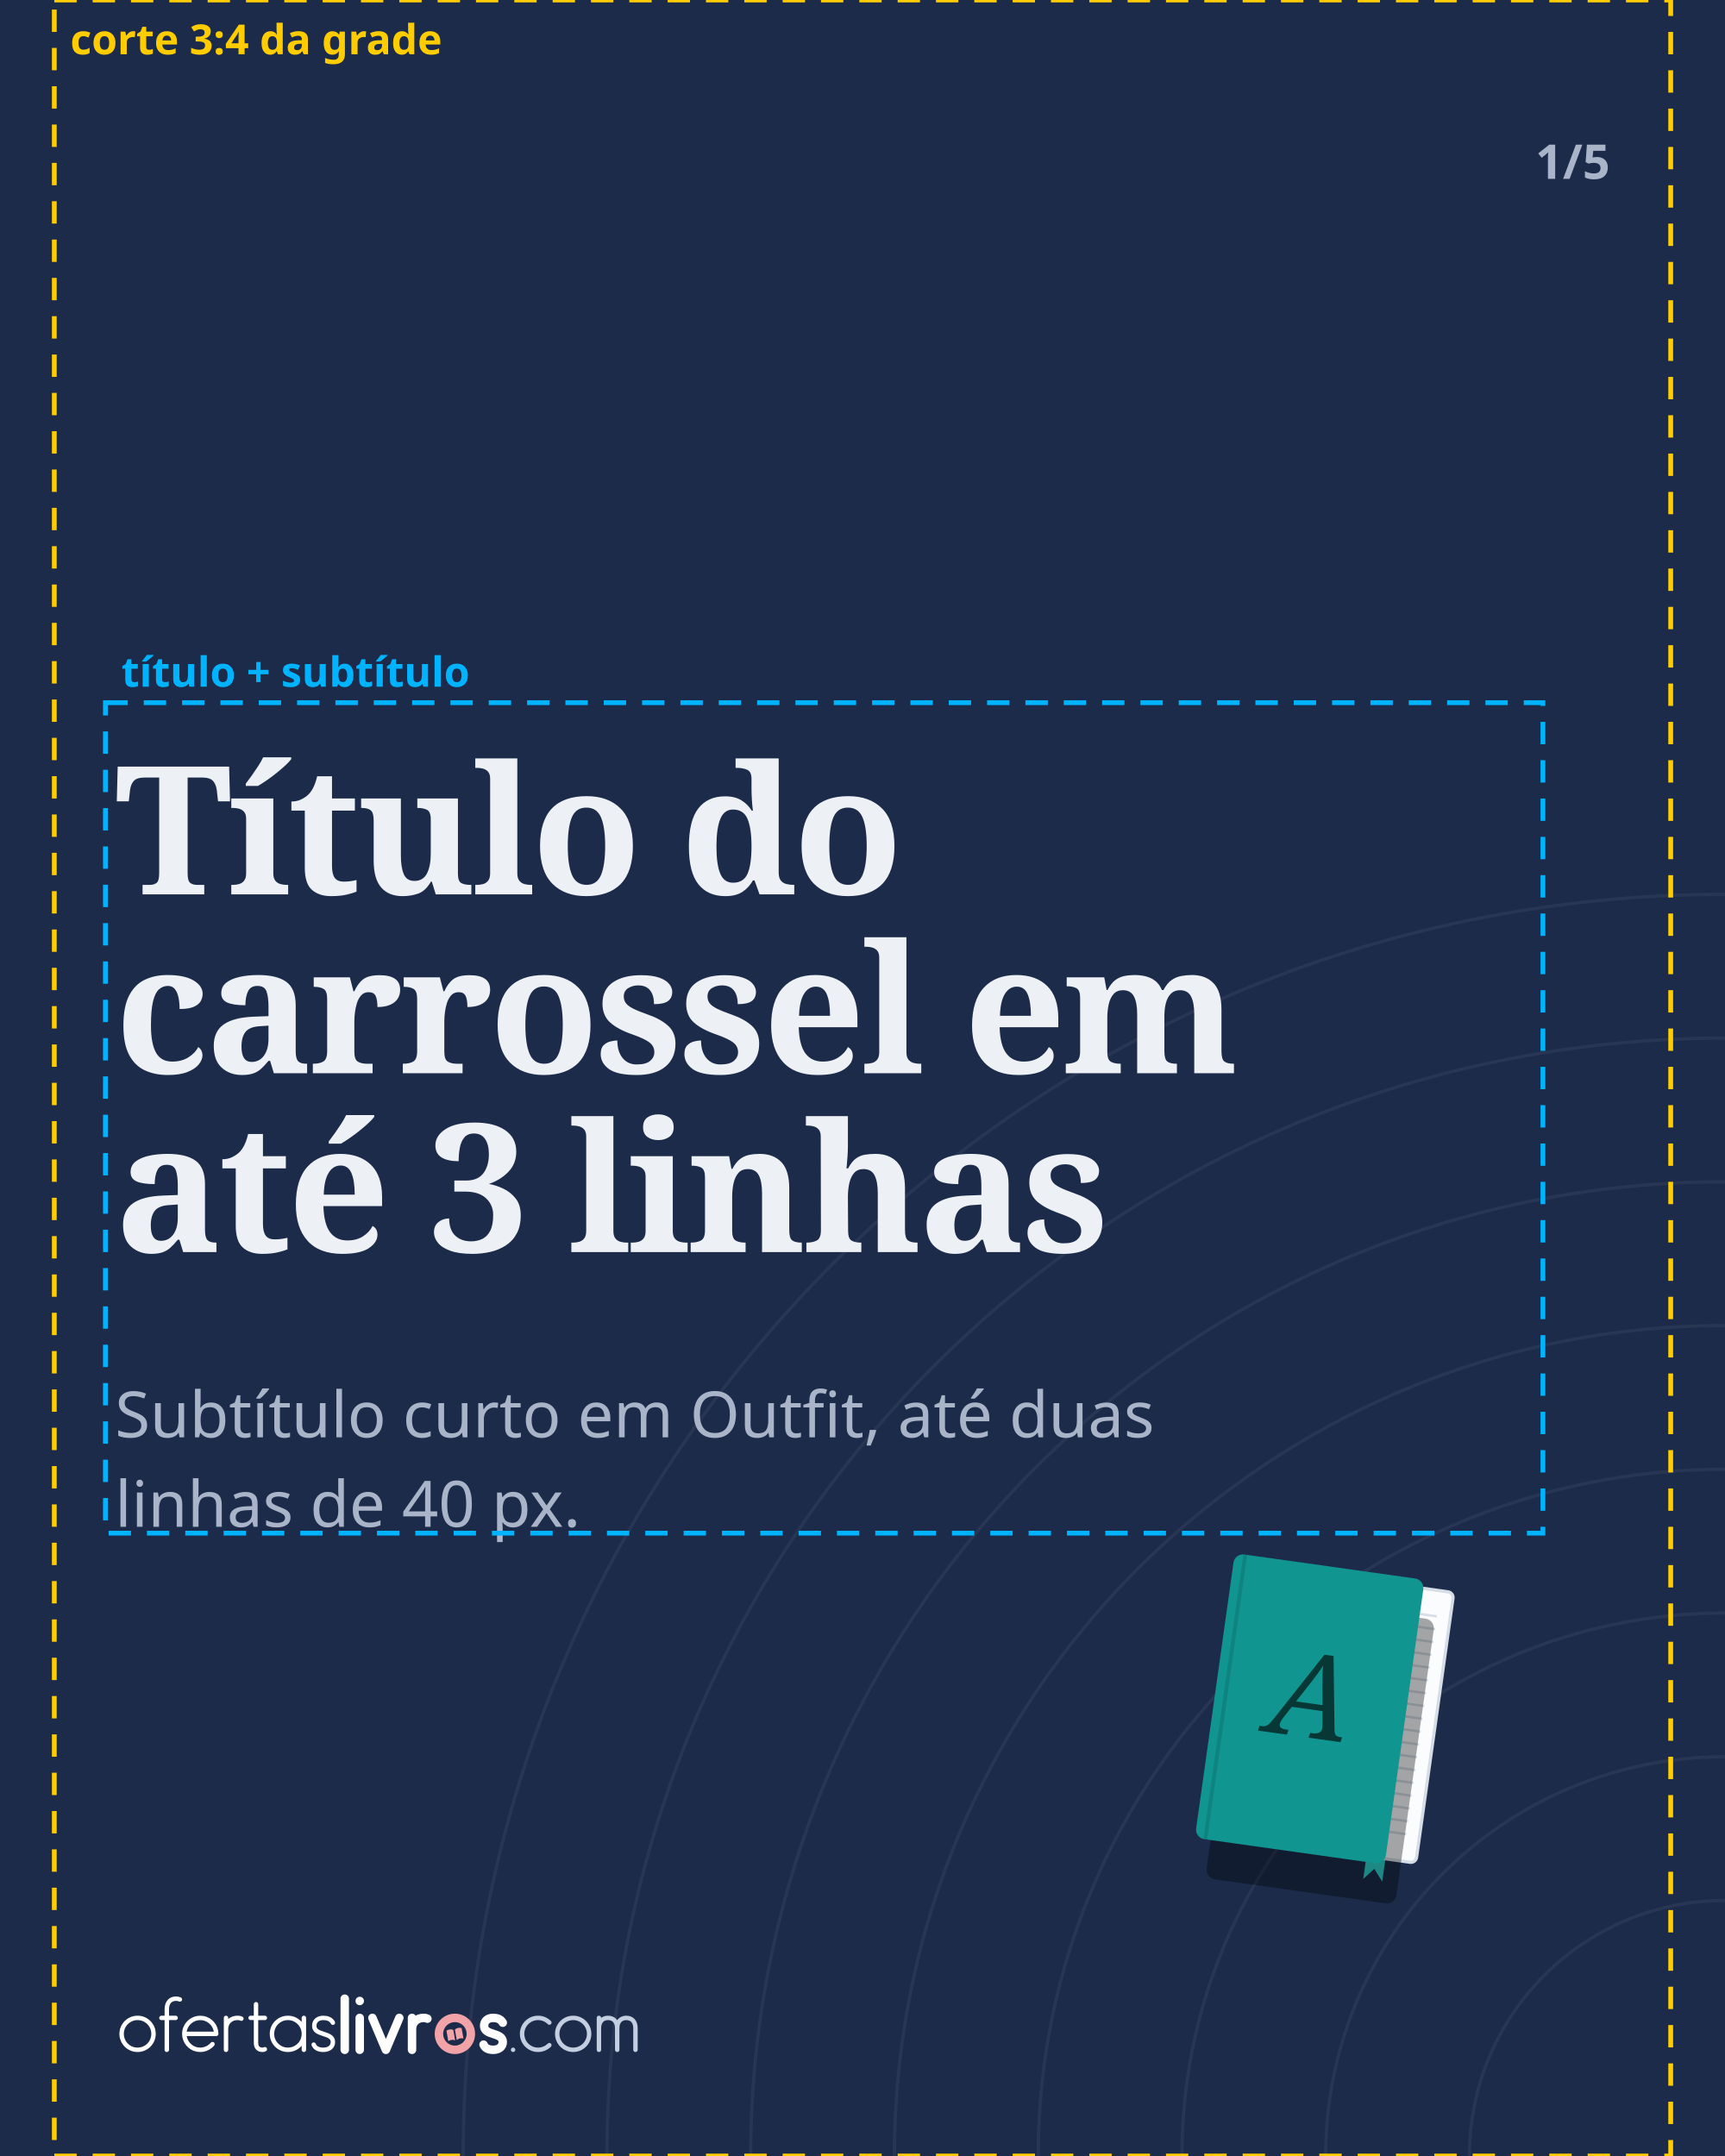
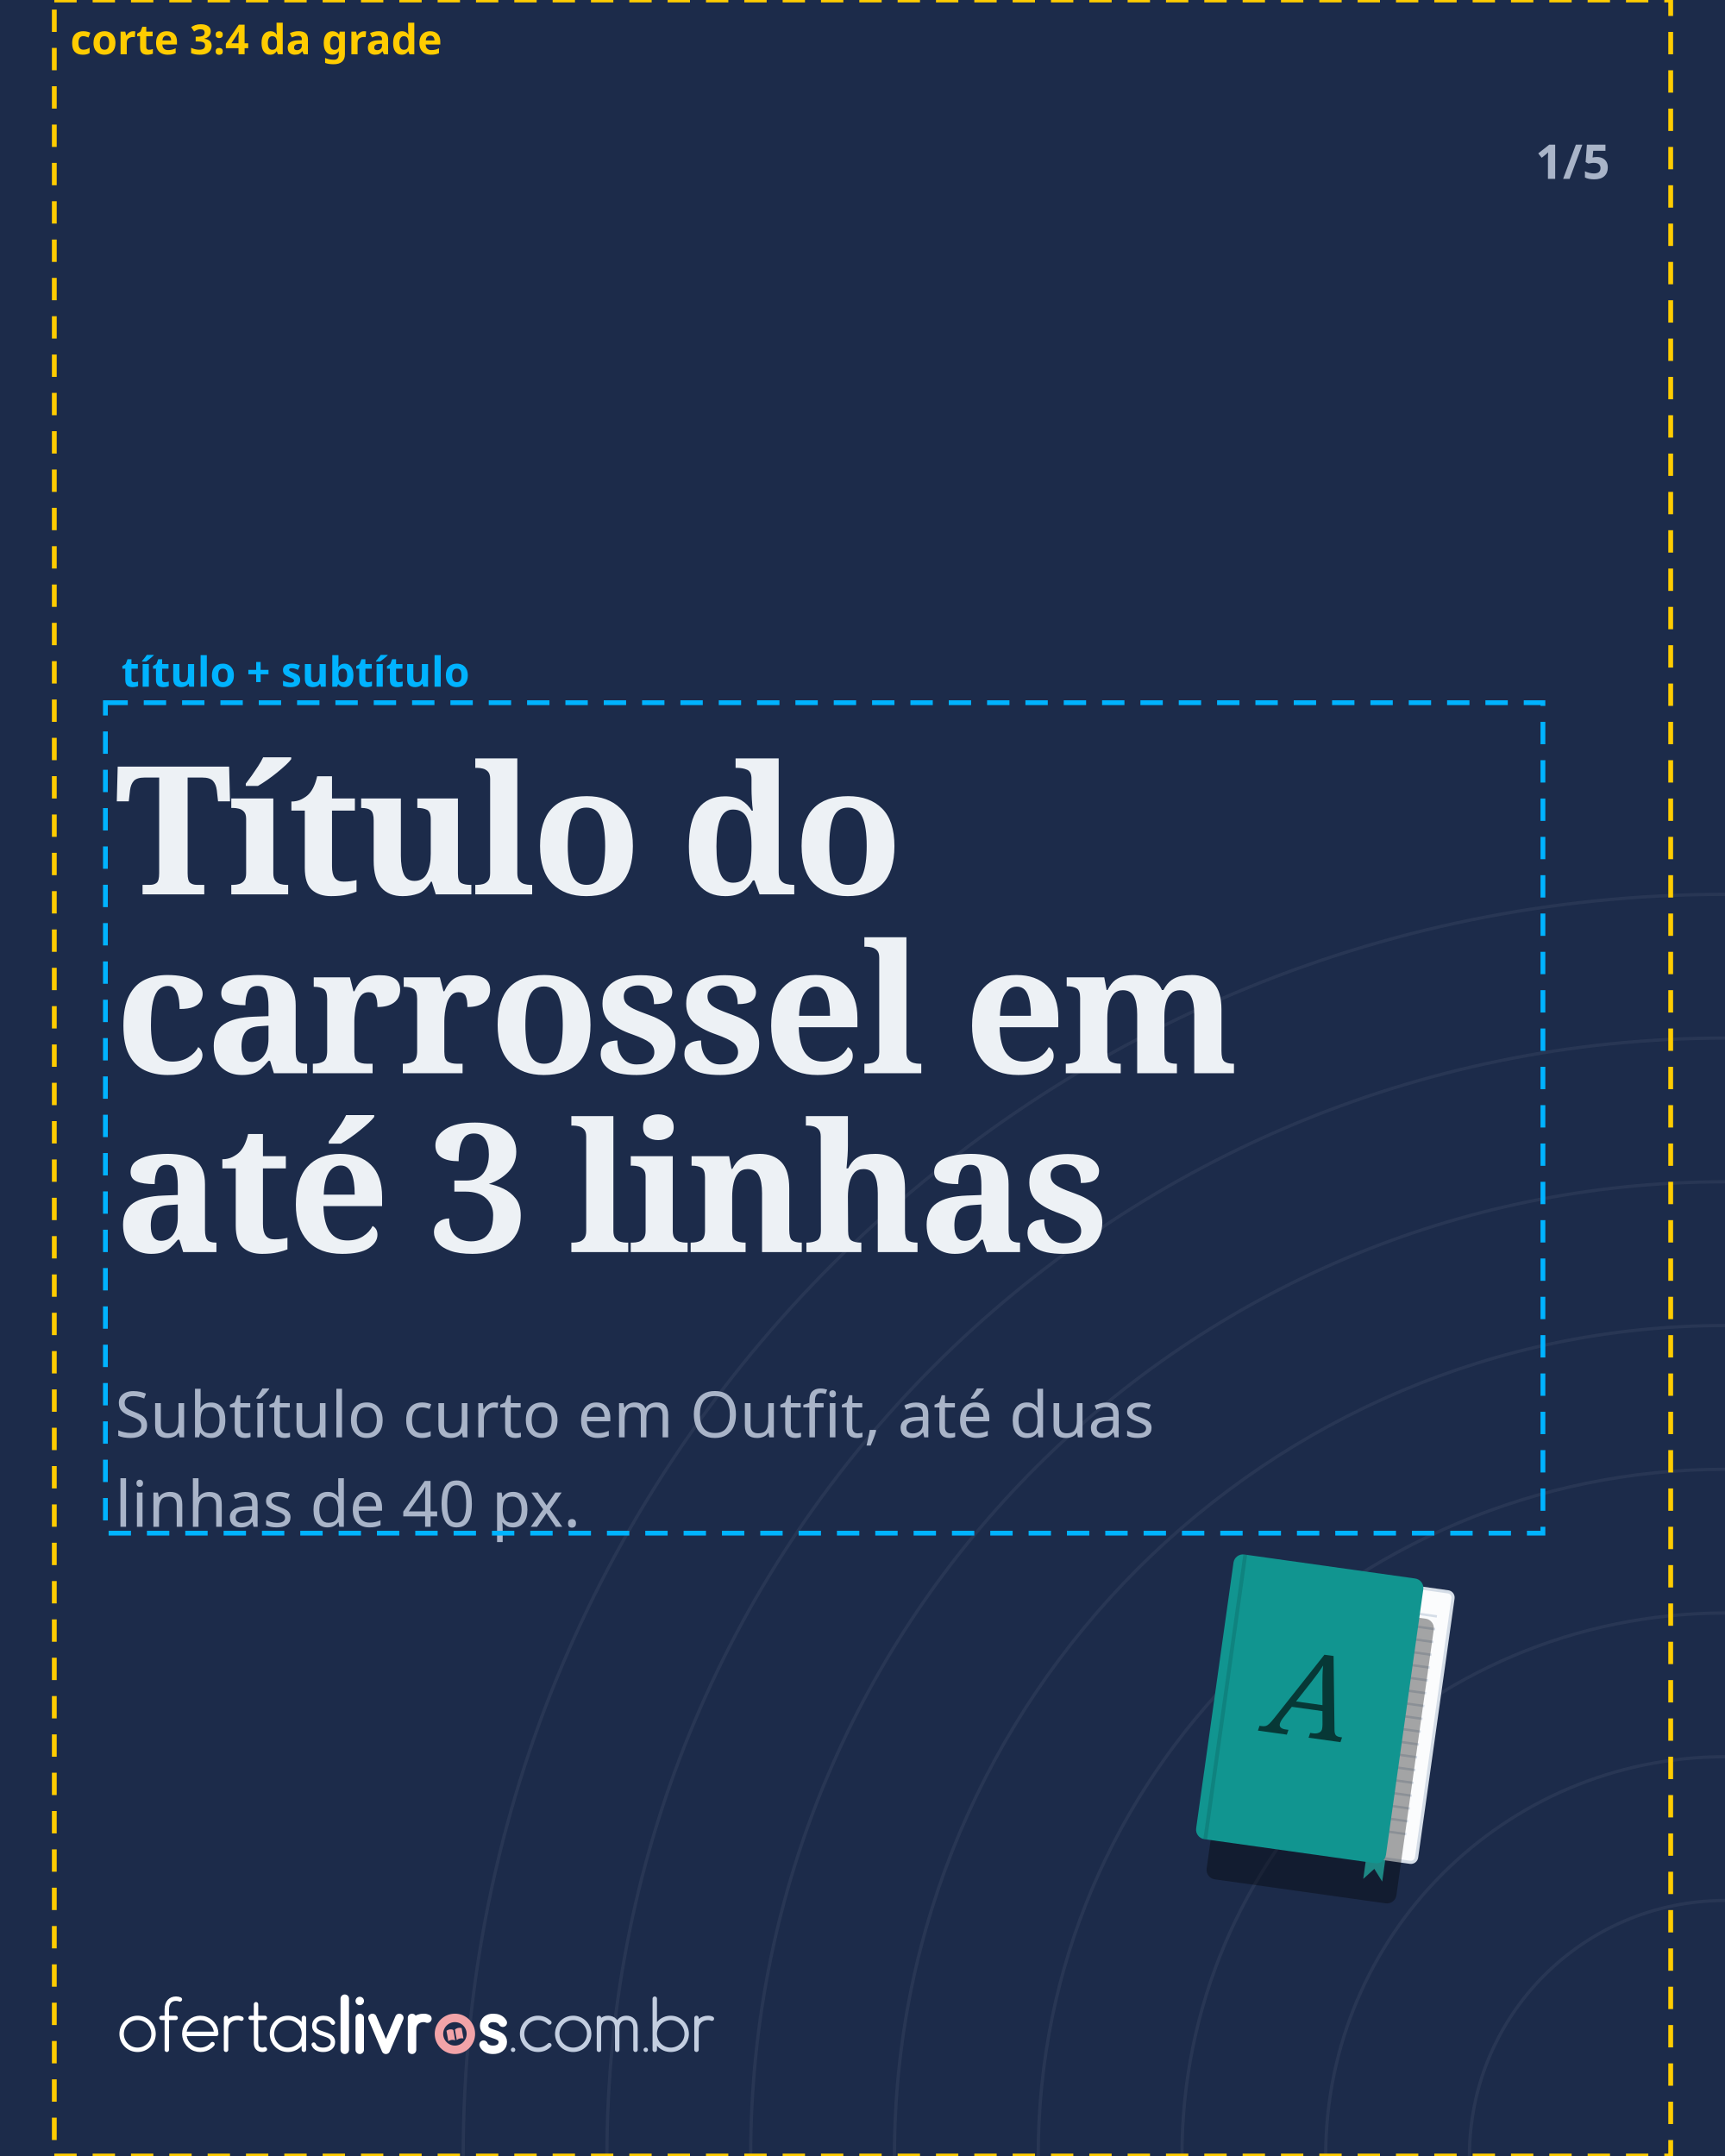
<svg xmlns="http://www.w3.org/2000/svg" width="1080" height="1350" viewBox="0 0 1080 1350" role="img" aria-label="Carrossel capa">
  <style>
@font-face{font-family:"Fraunces";font-weight:100 900;src:url("../../../../static/fonts/fraunces-latin-full-normal.woff2")}
@font-face{font-family:"Fraunces";font-style:italic;font-weight:100 900;src:url("../../../../static/fonts/fraunces-latin-full-italic.woff2")}
@font-face{font-family:"Outfit";font-weight:100 900;src:url("../../../../static/fonts/outfit-latin-wght-normal.woff2")}
.f{font-family:Fraunces,Charter,Georgia,serif;font-weight:800;font-variation-settings:"SOFT" 100,"WONK" 1;letter-spacing:-.02em}
.fi{font-family:Fraunces,Charter,Georgia,serif;font-style:italic;font-weight:400;font-variation-settings:"SOFT" 100,"WONK" 1}
.s{font-family:Outfit,system-ui,sans-serif}
.up{text-transform:uppercase;letter-spacing:.06em}
</style>
  <rect width="1080" height="1350" fill="#1c2b4a" />
  <circle cx="1080" cy="1350" r="160" fill="none" stroke="#edf1f5" stroke-opacity="0.06" stroke-width="2" />
  <circle cx="1080" cy="1350" r="250" fill="none" stroke="#edf1f5" stroke-opacity="0.06" stroke-width="2" />
  <circle cx="1080" cy="1350" r="340" fill="none" stroke="#edf1f5" stroke-opacity="0.06" stroke-width="2" />
  <circle cx="1080" cy="1350" r="430" fill="none" stroke="#edf1f5" stroke-opacity="0.06" stroke-width="2" />
  <circle cx="1080" cy="1350" r="520" fill="none" stroke="#edf1f5" stroke-opacity="0.06" stroke-width="2" />
  <circle cx="1080" cy="1350" r="610" fill="none" stroke="#edf1f5" stroke-opacity="0.06" stroke-width="2" />
  <circle cx="1080" cy="1350" r="700" fill="none" stroke="#edf1f5" stroke-opacity="0.06" stroke-width="2" />
  <circle cx="1080" cy="1350" r="790" fill="none" stroke="#edf1f5" stroke-opacity="0.06" stroke-width="2" />
  <text class="s" x="1008" y="112" font-size="30" fill="#a9b4c8" font-weight="600" text-anchor="end">
    <tspan x="1008" dy="0">1/5</tspan>
  </text>
  <text class="f" x="72" y="560" font-size="112" fill="#edf1f5" text-anchor="start">
    <tspan x="72" dy="0">Título do</tspan>
    <tspan x="72" dy="112">carrossel em</tspan>
    <tspan x="72" dy="112">até 3 linhas</tspan>
  </text>
  <text class="s" x="72" y="900" font-size="40" fill="#a9b4c8" font-weight="400" text-anchor="start">
    <tspan x="72" dy="0">Subtítulo curto em Outfit, até duas</tspan>
    <tspan x="72" dy="56">linhas de 40 px.</tspan>
  </text>
  <g transform="rotate(8 820.0 1070.0)">
    <path d="M868.0 1142.0 h12.0 v28.8 l-6.0 -7.2 l-6.0 7.2z" fill="#2cd1cb" />
    <rect x="779.2" y="985.4" width="120" height="171.0" rx="3.6" fill="#fbfcfd" stroke="#d5dde7" stroke-width="2" />
    <line x1="784.0" y1="1001.6" x2="890.8" y2="1001.6" stroke="#d5dde7" stroke-width="1.5" />
    <line x1="784.0" y1="1009.7" x2="890.8" y2="1009.7" stroke="#d5dde7" stroke-width="1.5" />
    <line x1="784.0" y1="1017.8" x2="890.8" y2="1017.8" stroke="#d5dde7" stroke-width="1.5" />
    <line x1="784.0" y1="1025.9" x2="890.8" y2="1025.9" stroke="#d5dde7" stroke-width="1.5" />
    <line x1="784.0" y1="1034.0" x2="890.8" y2="1034.0" stroke="#d5dde7" stroke-width="1.5" />
    <line x1="784.0" y1="1042.1" x2="890.8" y2="1042.1" stroke="#d5dde7" stroke-width="1.5" />
    <line x1="784.0" y1="1050.2" x2="890.8" y2="1050.2" stroke="#d5dde7" stroke-width="1.5" />
    <line x1="784.0" y1="1058.3" x2="890.8" y2="1058.3" stroke="#d5dde7" stroke-width="1.5" />
    <line x1="784.0" y1="1066.4" x2="890.8" y2="1066.4" stroke="#d5dde7" stroke-width="1.5" />
    <line x1="784.0" y1="1074.5" x2="890.8" y2="1074.5" stroke="#d5dde7" stroke-width="1.5" />
    <line x1="784.0" y1="1082.6" x2="890.8" y2="1082.6" stroke="#d5dde7" stroke-width="1.5" />
    <line x1="784.0" y1="1090.7" x2="890.8" y2="1090.7" stroke="#d5dde7" stroke-width="1.5" />
    <line x1="784.0" y1="1098.8" x2="890.8" y2="1098.8" stroke="#d5dde7" stroke-width="1.5" />
    <line x1="784.0" y1="1106.9" x2="890.8" y2="1106.9" stroke="#d5dde7" stroke-width="1.5" />
    <line x1="784.0" y1="1115.0" x2="890.8" y2="1115.0" stroke="#d5dde7" stroke-width="1.5" />
    <line x1="784.0" y1="1123.1" x2="890.8" y2="1123.1" stroke="#d5dde7" stroke-width="1.5" />
    <line x1="784.0" y1="1131.2" x2="890.8" y2="1131.2" stroke="#d5dde7" stroke-width="1.5" />
    <line x1="784.0" y1="1139.3" x2="890.8" y2="1139.3" stroke="#d5dde7" stroke-width="1.5" />
    <rect x="770" y="1004" width="120" height="180.0" rx="6.0" fill="#000" fill-opacity=".35" />
    <rect x="760" y="980" width="120" height="180.0" rx="6.0" fill="#119590" />
    <rect x="765.4" y="980" width="2.4" height="180.0" fill="#000" fill-opacity=".12" />
    <text class="fi" x="820.0" y="1088.0" font-size="74" fill="#041514" font-weight="800" text-anchor="middle" fill-opacity=".72">
      <tspan x="820.0" dy="0">A</tspan>
    </text>
  </g>
-   <svg x="72" y="1248" width="330.0" height="39.0" viewBox="-3.4 8.8 274.07 32.4" aria-label="ofertaslivros.com">
+   <svg x="72" y="1248" width="375.2" height="39.0" viewBox="-3.4 8.8 311.6 32.4" aria-label="ofertaslivros.com.br">
    <path d="M 0 30 A 8.3 8.3 0 1 1 16.6 30 A 8.3 8.3 0 1 1 0 30 Z M 23.5 38.3 V 17.3 C 23.5 13.5 25.5 11.7 28.3 11.7 C 29.1 11.7 29.8 11.85 30.3 12.1 M 20.7 21.7 H 28.1 M 32.6 30 H 49.2 A 8.3 8.3 0 1 0 47.26 35.34 M 54.3 21.7 V 38.3 M 54.3 27.5 C 54.3 23.8 57.1 21.7 60.3 21.7 C 61.3 21.7 61.9 21.9 62.3 22.1 M 69.9 14.6 V 34.7 C 69.9 37.1 71.2 38.3 73.3 38.3 C 73.8 38.3 74.2 38.2 74.5 38 M 67.1 21.7 H 74.5 M 78.2 30 A 8.3 8.3 0 1 1 94.8 30 A 8.3 8.3 0 1 1 78.2 30 Z M 94.8 21.7 V 38.3 M 109.9 24.2 C 108.9 22.3 106.9 21.7 104.9 21.7 C 102.2 21.7 100.2 23.2 100.2 25.8 C 100.2 28.4 102.4 29.2 104.9 30 C 107.4 30.8 109.9 31.6 109.9 34.2 C 109.9 36.9 107.7 38.3 104.9 38.3 C 102.7 38.3 100.7 37.6 99.9 35.6" fill="none" stroke="#ffffff" stroke-width="2.3" stroke-linecap="round" stroke-linejoin="round" />
    <circle cx="173.35" cy="30" r="8.3" fill="none" stroke="#f2a3a8" stroke-width="4.4" />
    <path transform="translate(173.35 30.25) rotate(-10) scale(0.625) translate(-16 -16.6)" fill="#f2a3a8" d="M9.6 12.4C11.6 11.5 13.8 11.6 15.3 12.8V21.6C13.8 20.5 11.6 20.4 9.6 21.2ZM22.4 12.4C20.4 11.5 18.2 11.6 16.7 12.8V21.6C18.2 20.5 20.4 20.4 22.4 21.2Z" />
    <path d="M 116.05 11.7 V 38.3 M 123.85 21.7 V 38.3 M 123.85 12.9 h 0.01 M 130.45 21.7 L 137.45 38.3 L 144.45 21.7 M 151.05 21.7 V 38.3 M 151.05 27.5 C 151.05 23.8 153.85 21.7 157.05 21.7 C 158.05 21.7 158.65 21.9 159.05 22.1 M 198.25 24.2 C 197.25 22.3 195.25 21.7 193.25 21.7 C 190.55 21.7 188.55 23.2 188.55 25.8 C 188.55 28.4 190.75 29.2 193.25 30 C 195.75 30.8 198.25 31.6 198.25 34.2 C 198.25 36.9 196.05 38.3 193.25 38.3 C 191.05 38.3 189.05 37.6 188.25 35.6" fill="none" stroke="#ffffff" stroke-width="4.4" stroke-linecap="round" stroke-linejoin="round" />
    <path d="M 203.6 38.3 h 0.01 M 222.47 24.13 A 8.3 8.3 0 1 0 222.47 35.87 M 226.57 30 A 8.3 8.3 0 1 1 243.17 30 A 8.3 8.3 0 1 1 226.57 30 Z M 248.27 21.7 V 38.3 M 248.27 27 C 248.27 23.5 250.27 21.7 253.02 21.7 C 255.77 21.7 257.77 23.5 257.77 27 V 38.3 M 257.77 27 C 257.77 23.5 259.77 21.7 262.52 21.7 C 265.27 21.7 267.27 23.5 267.27 27 V 38.3" fill="none" stroke="#c3cee0" stroke-width="2.3" stroke-linecap="round" stroke-linejoin="round" />
+     <path d="M 272.6 38.3 h 0.01 M 277.3 11.7 V 38.3 M 277.3 30 A 8.3 8.3 0 1 1 293.9 30 A 8.3 8.3 0 1 1 277.3 30 Z M 299 21.7 V 38.3 M 299 27.5 C 299 23.8 301.8 21.7 305 21.7 C 306 21.7 306.6 21.9 307 22.1" fill="none" stroke="#c3cee0" stroke-width="2.3" stroke-linecap="round" stroke-linejoin="round" />
  </svg>
  <g id="guias">
    <rect x="34" y="0" width="1012" height="1350" fill="none" stroke="#ffcc00" stroke-width="3" stroke-dasharray="14 10" />
    <text class="s" x="44" y="34" font-size="26" fill="#ffcc00" font-weight="600" text-anchor="start">
      <tspan x="44" dy="0">corte 3:4 da grade</tspan>
    </text>
    <rect x="66" y="440" width="900" height="520" fill="none" stroke="#00b3ff" stroke-width="3" stroke-dasharray="14 10" />
    <text class="s" x="76" y="430" font-size="26" fill="#00b3ff" font-weight="600" text-anchor="start">
      <tspan x="76" dy="0">título + subtítulo</tspan>
    </text>
  </g>
</svg>
